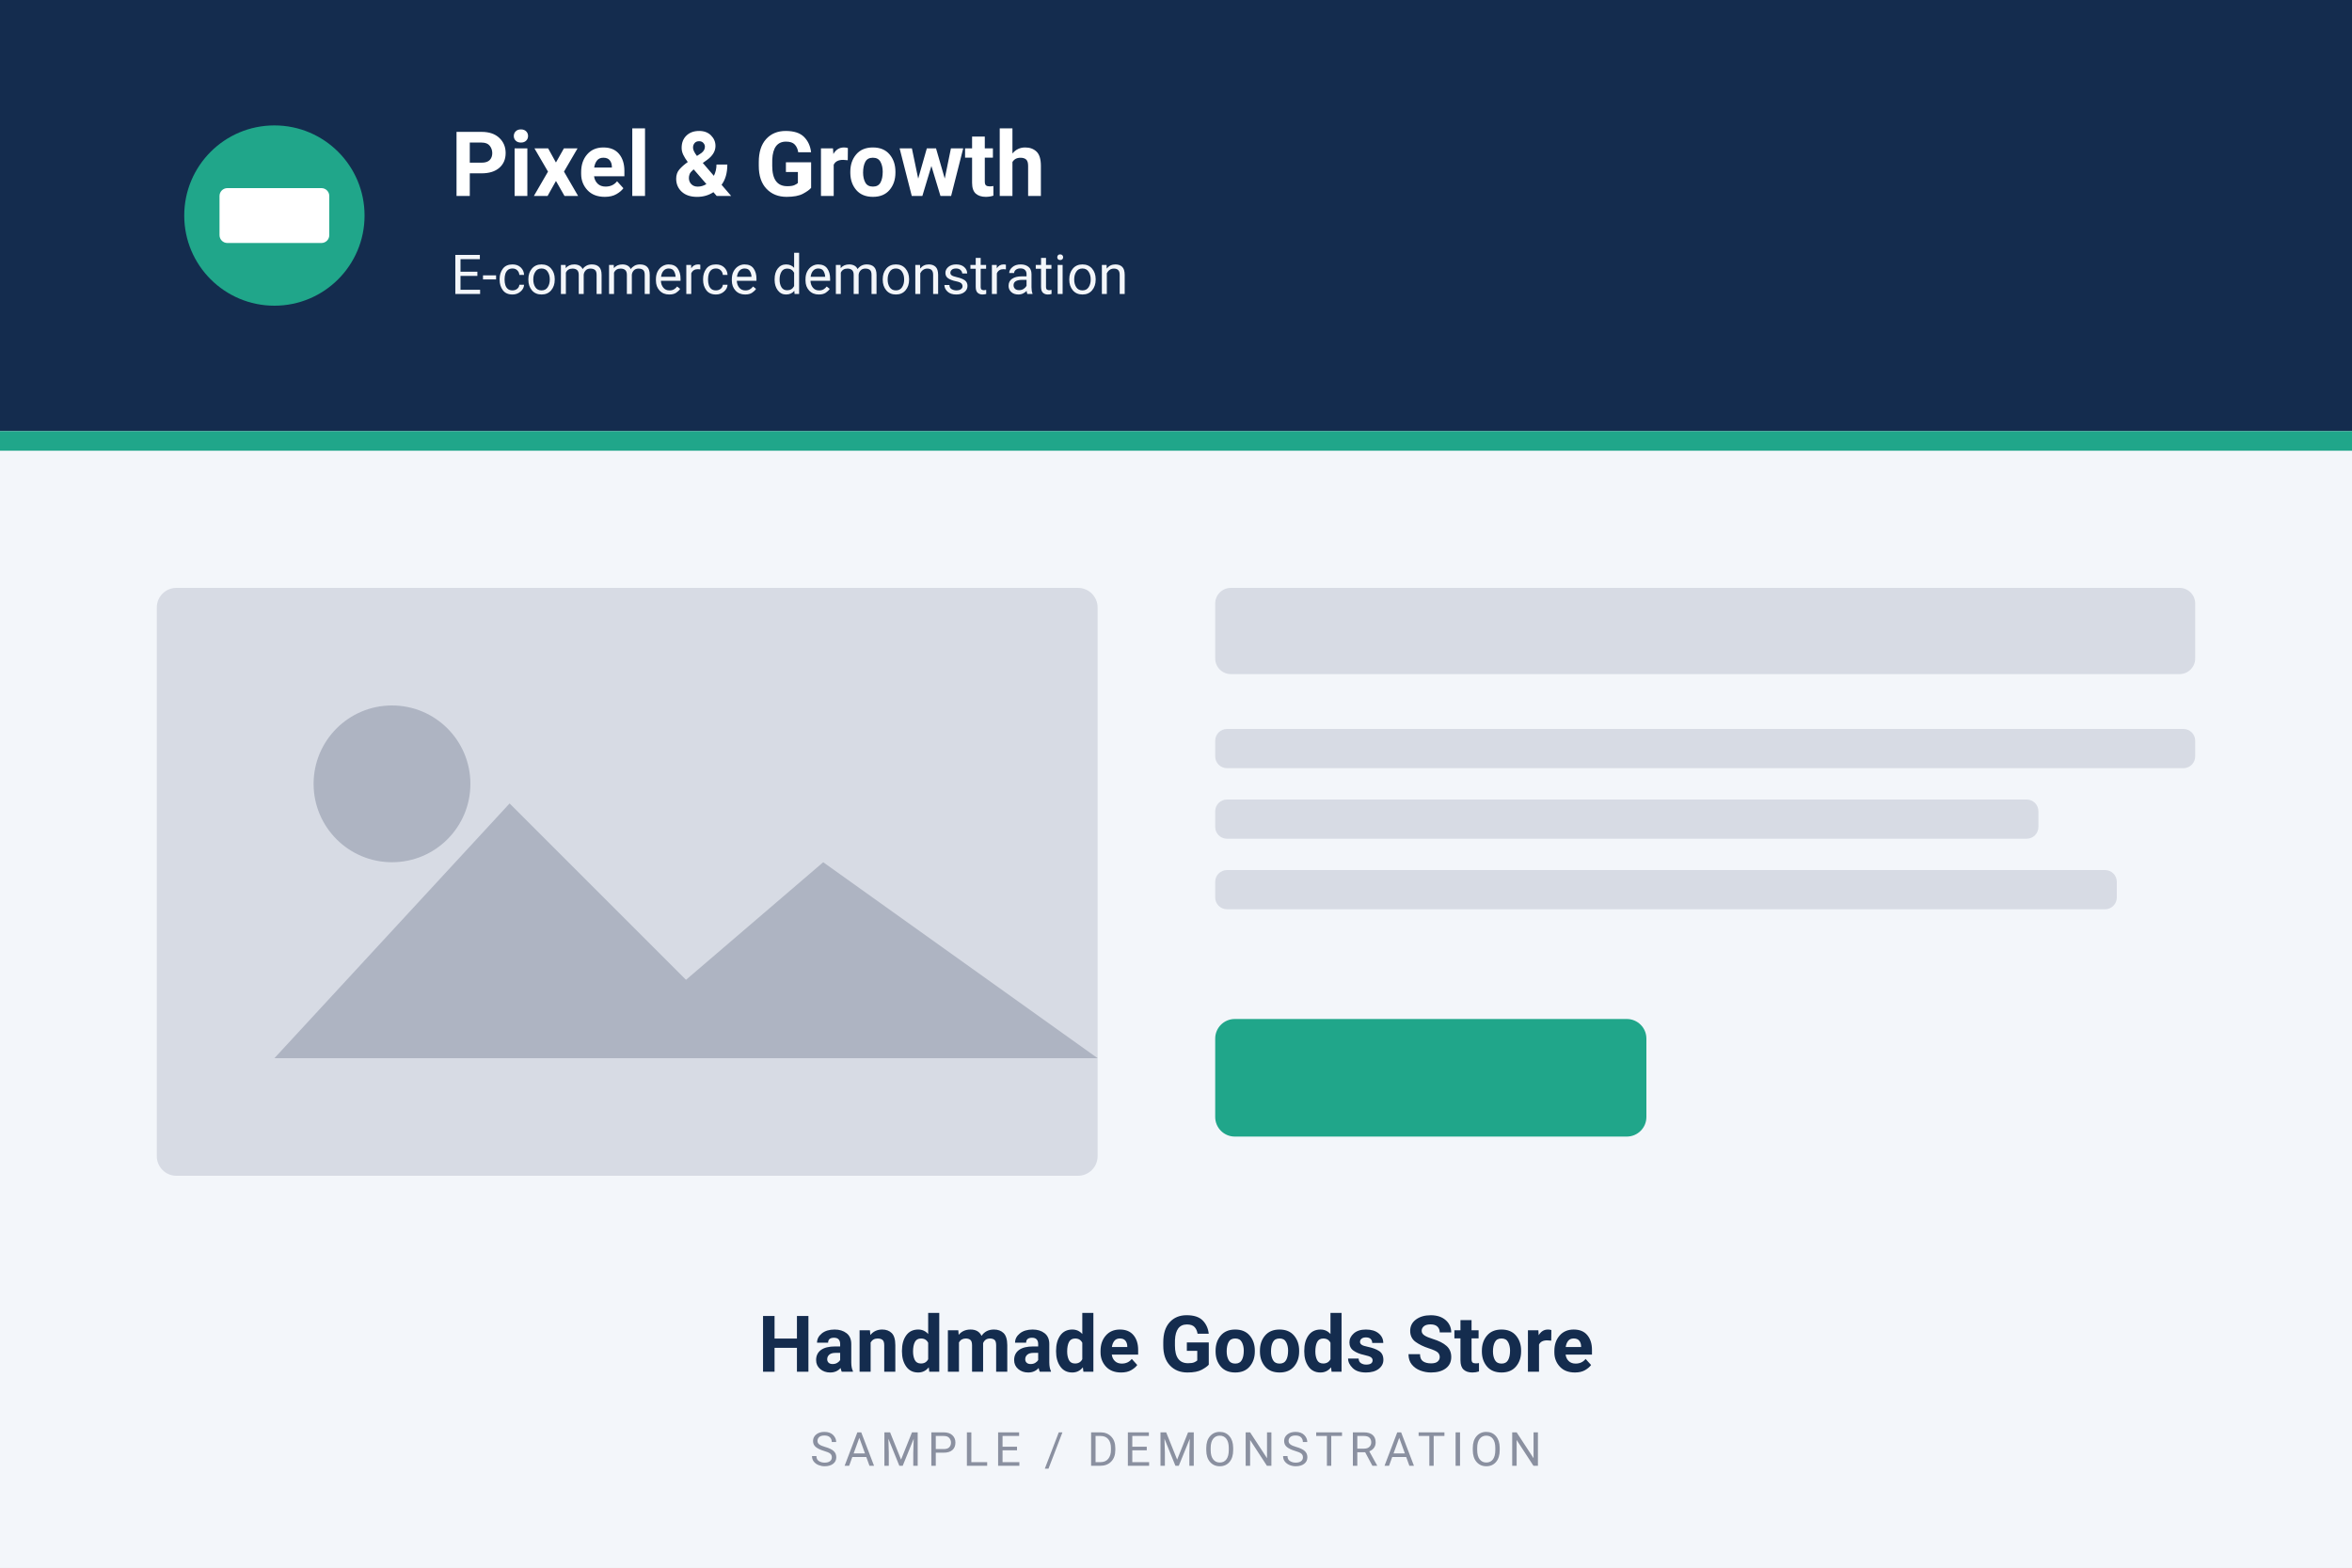
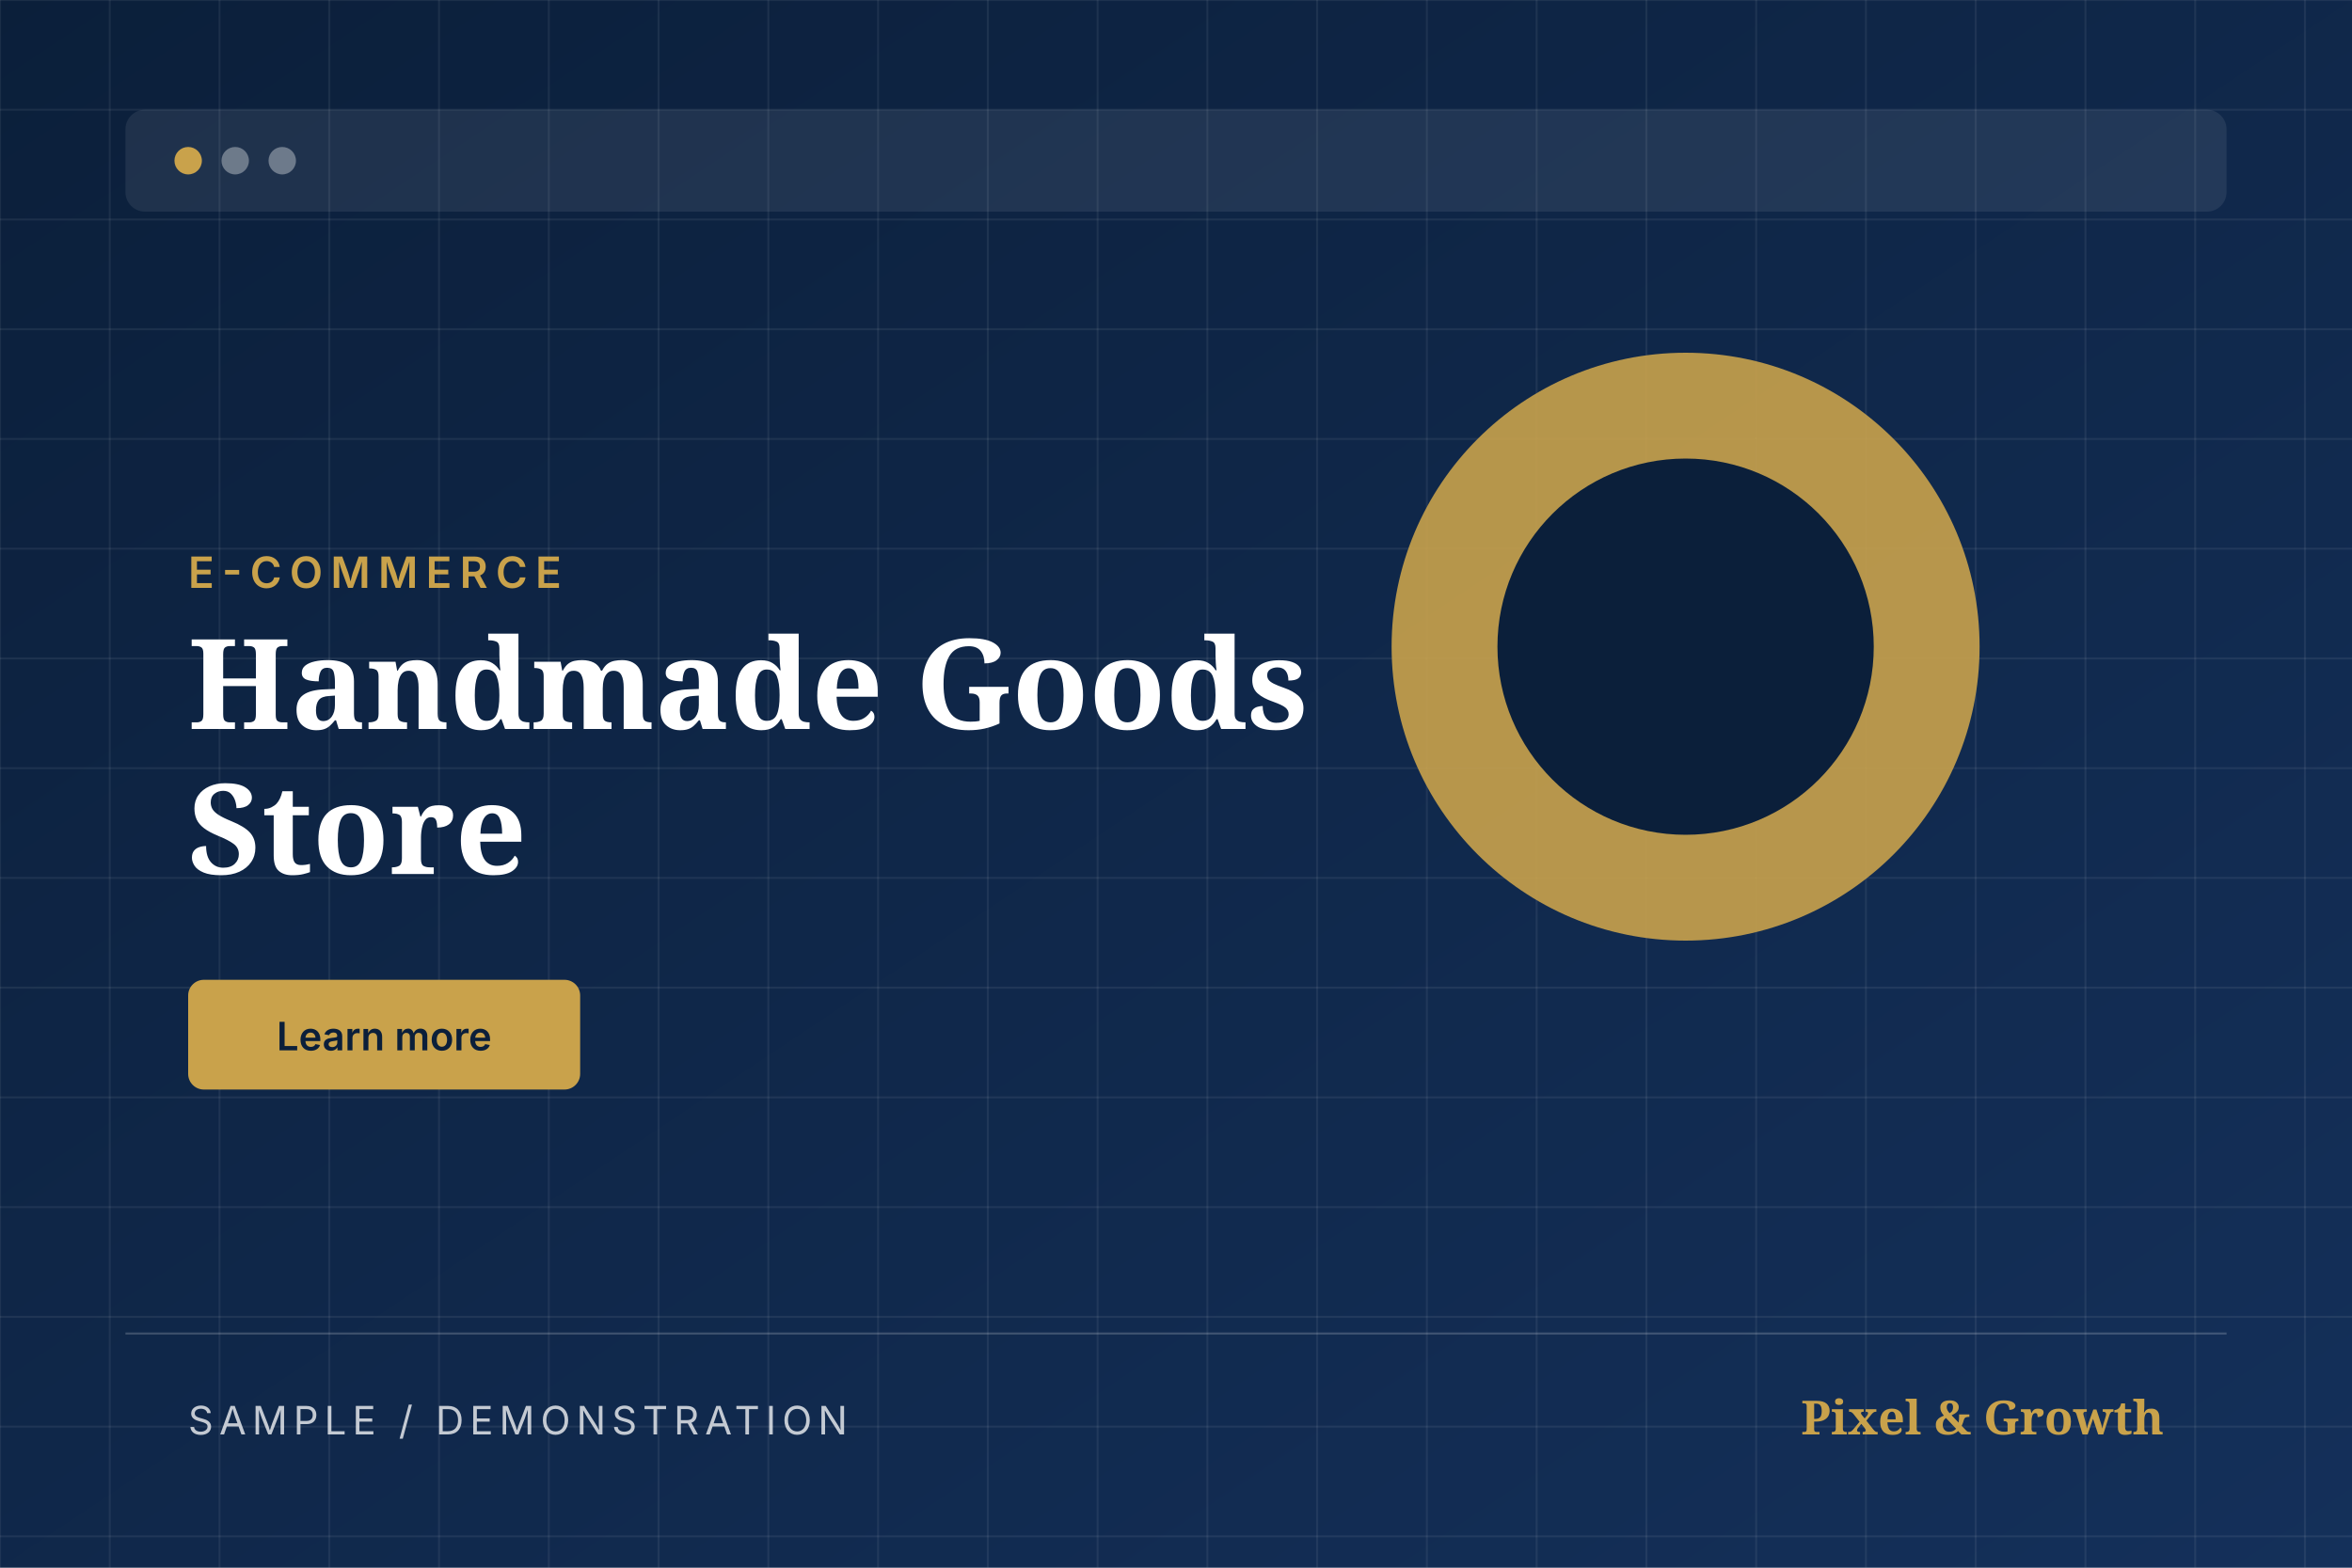
<svg xmlns="http://www.w3.org/2000/svg" viewBox="0 0 1200 800" role="img" aria-label="Handmade Goods Store E-commerce demonstration">
-   <rect width="1200" height="800" fill="#F3F6FA" />
-   <rect x="0" y="0" width="1200" height="220" fill="#142C4E" />
-   <rect x="0" y="220" width="1200" height="10" fill="#20A68A" />
-   <circle cx="140" cy="110" r="46" fill="#20A68A" />
-   <rect x="112" y="96" width="56" height="28" rx="4" fill="#FFFFFF" />
-   <text x="230" y="100" font-family="system-ui, Segoe UI, Roboto, sans-serif" font-size="46" font-weight="700" fill="#FFFFFF">Pixel &amp; Growth</text>
-   <text x="230" y="150" font-family="system-ui, Segoe UI, Roboto, sans-serif" font-size="28" fill="#F3F6FA">E-commerce demonstration</text>
-   <g fill="#d7dbe4">
-     <rect x="80" y="300" width="480" height="300" rx="10" />
-     <rect x="620" y="300" width="500" height="44" rx="8" />
-     <rect x="620" y="372" width="500" height="20" rx="6" />
-     <rect x="620" y="408" width="420" height="20" rx="6" />
-     <rect x="620" y="444" width="460" height="20" rx="6" />
-     <rect x="620" y="520" width="220" height="60" rx="10" fill="#20A68A" />
+   <defs>
+     <linearGradient id="bg" x1="0" y1="0" x2="1" y2="1">
+       <stop offset="0" stop-color="#0B1F3A" />
+       <stop offset="1" stop-color="#14305A" />
+     </linearGradient>
+   </defs>
+   <rect width="1200" height="800" fill="url(#bg)" />
+   <g stroke="#FFFFFF" stroke-opacity="0.07" stroke-width="1">
+     <line x1="0" y1="0" x2="0" y2="800" />
+     <line x1="56" y1="0" x2="56" y2="800" />
+     <line x1="112" y1="0" x2="112" y2="800" />
+     <line x1="168" y1="0" x2="168" y2="800" />
+     <line x1="224" y1="0" x2="224" y2="800" />
+     <line x1="280" y1="0" x2="280" y2="800" />
+     <line x1="336" y1="0" x2="336" y2="800" />
+     <line x1="392" y1="0" x2="392" y2="800" />
+     <line x1="448" y1="0" x2="448" y2="800" />
+     <line x1="504" y1="0" x2="504" y2="800" />
+     <line x1="560" y1="0" x2="560" y2="800" />
+     <line x1="616" y1="0" x2="616" y2="800" />
+     <line x1="672" y1="0" x2="672" y2="800" />
+     <line x1="728" y1="0" x2="728" y2="800" />
+     <line x1="784" y1="0" x2="784" y2="800" />
+     <line x1="840" y1="0" x2="840" y2="800" />
+     <line x1="896" y1="0" x2="896" y2="800" />
+     <line x1="952" y1="0" x2="952" y2="800" />
+     <line x1="1008" y1="0" x2="1008" y2="800" />
+     <line x1="1064" y1="0" x2="1064" y2="800" />
+     <line x1="1120" y1="0" x2="1120" y2="800" />
+     <line x1="1176" y1="0" x2="1176" y2="800" />
+     <line x1="0" y1="0" x2="1200" y2="0" />
+     <line x1="0" y1="56" x2="1200" y2="56" />
+     <line x1="0" y1="112" x2="1200" y2="112" />
+     <line x1="0" y1="168" x2="1200" y2="168" />
+     <line x1="0" y1="224" x2="1200" y2="224" />
+     <line x1="0" y1="280" x2="1200" y2="280" />
+     <line x1="0" y1="336" x2="1200" y2="336" />
+     <line x1="0" y1="392" x2="1200" y2="392" />
+     <line x1="0" y1="448" x2="1200" y2="448" />
+     <line x1="0" y1="504" x2="1200" y2="504" />
+     <line x1="0" y1="560" x2="1200" y2="560" />
+     <line x1="0" y1="616" x2="1200" y2="616" />
+     <line x1="0" y1="672" x2="1200" y2="672" />
+     <line x1="0" y1="728" x2="1200" y2="728" />
+     <line x1="0" y1="784" x2="1200" y2="784" />
  </g>
-   <g fill="#aeb4c2">
-     <circle cx="200" cy="400" r="40" />
-     <path d="M140 540 l120 -130 90 90 70 -60 140 100 z" />
-   </g>
-   <text x="600" y="700" text-anchor="middle" font-family="system-ui, Segoe UI, Roboto, sans-serif" font-size="40" font-weight="700" fill="#142C4E">Handmade Goods Store</text>
-   <text x="600" y="748" text-anchor="middle" font-family="system-ui, Segoe UI, Roboto, sans-serif" font-size="24" letter-spacing="3" fill="#8a90a0">SAMPLE / DEMONSTRATION</text>
+   <rect x="64" y="56" width="1072" height="52" rx="10" fill="#FFFFFF" fill-opacity="0.08" />
+   <circle cx="96" cy="82" r="7" fill="#C9A24B" />
+   <circle cx="120" cy="82" r="7" fill="#FFFFFF" fill-opacity="0.35" />
+   <circle cx="144" cy="82" r="7" fill="#FFFFFF" fill-opacity="0.35" />
+   <circle cx="860" cy="330" r="150" fill="#C9A24B" opacity="0.9" />
+   <circle cx="860" cy="330" r="96" fill="#0B1F3A" />
+   <text x="96" y="300" font-family="Inter, system-ui, Segoe UI, Roboto, sans-serif" font-size="22" font-weight="600" letter-spacing="4" fill="#C9A24B">E-COMMERCE</text>
+   <text x="96" y="372" font-family="Playfair Display, Georgia, serif" font-size="64" font-weight="700" fill="#FFFFFF">Handmade Goods</text>
+   <text x="96" y="446" font-family="Playfair Display, Georgia, serif" font-size="64" font-weight="700" fill="#FFFFFF">Store</text>
+   <rect x="96" y="500" width="200" height="56" rx="8" fill="#C9A24B" />
+   <text x="196" y="536" text-anchor="middle" font-family="Inter, system-ui, Segoe UI, Roboto, sans-serif" font-size="20" font-weight="600" fill="#0B1F3A">Learn more</text>
+   <rect x="64" y="680" width="1072" height="1" fill="#FFFFFF" fill-opacity="0.2" />
+   <text x="96" y="732" font-family="Inter, system-ui, Segoe UI, Roboto, sans-serif" font-size="20" letter-spacing="3" fill="#FFFFFF" fill-opacity="0.75">SAMPLE / DEMONSTRATION</text>
+   <text x="1104" y="732" text-anchor="end" font-family="Playfair Display, Georgia, serif" font-size="24" font-weight="700" fill="#C9A24B">Pixel &amp; Growth</text>
</svg>
